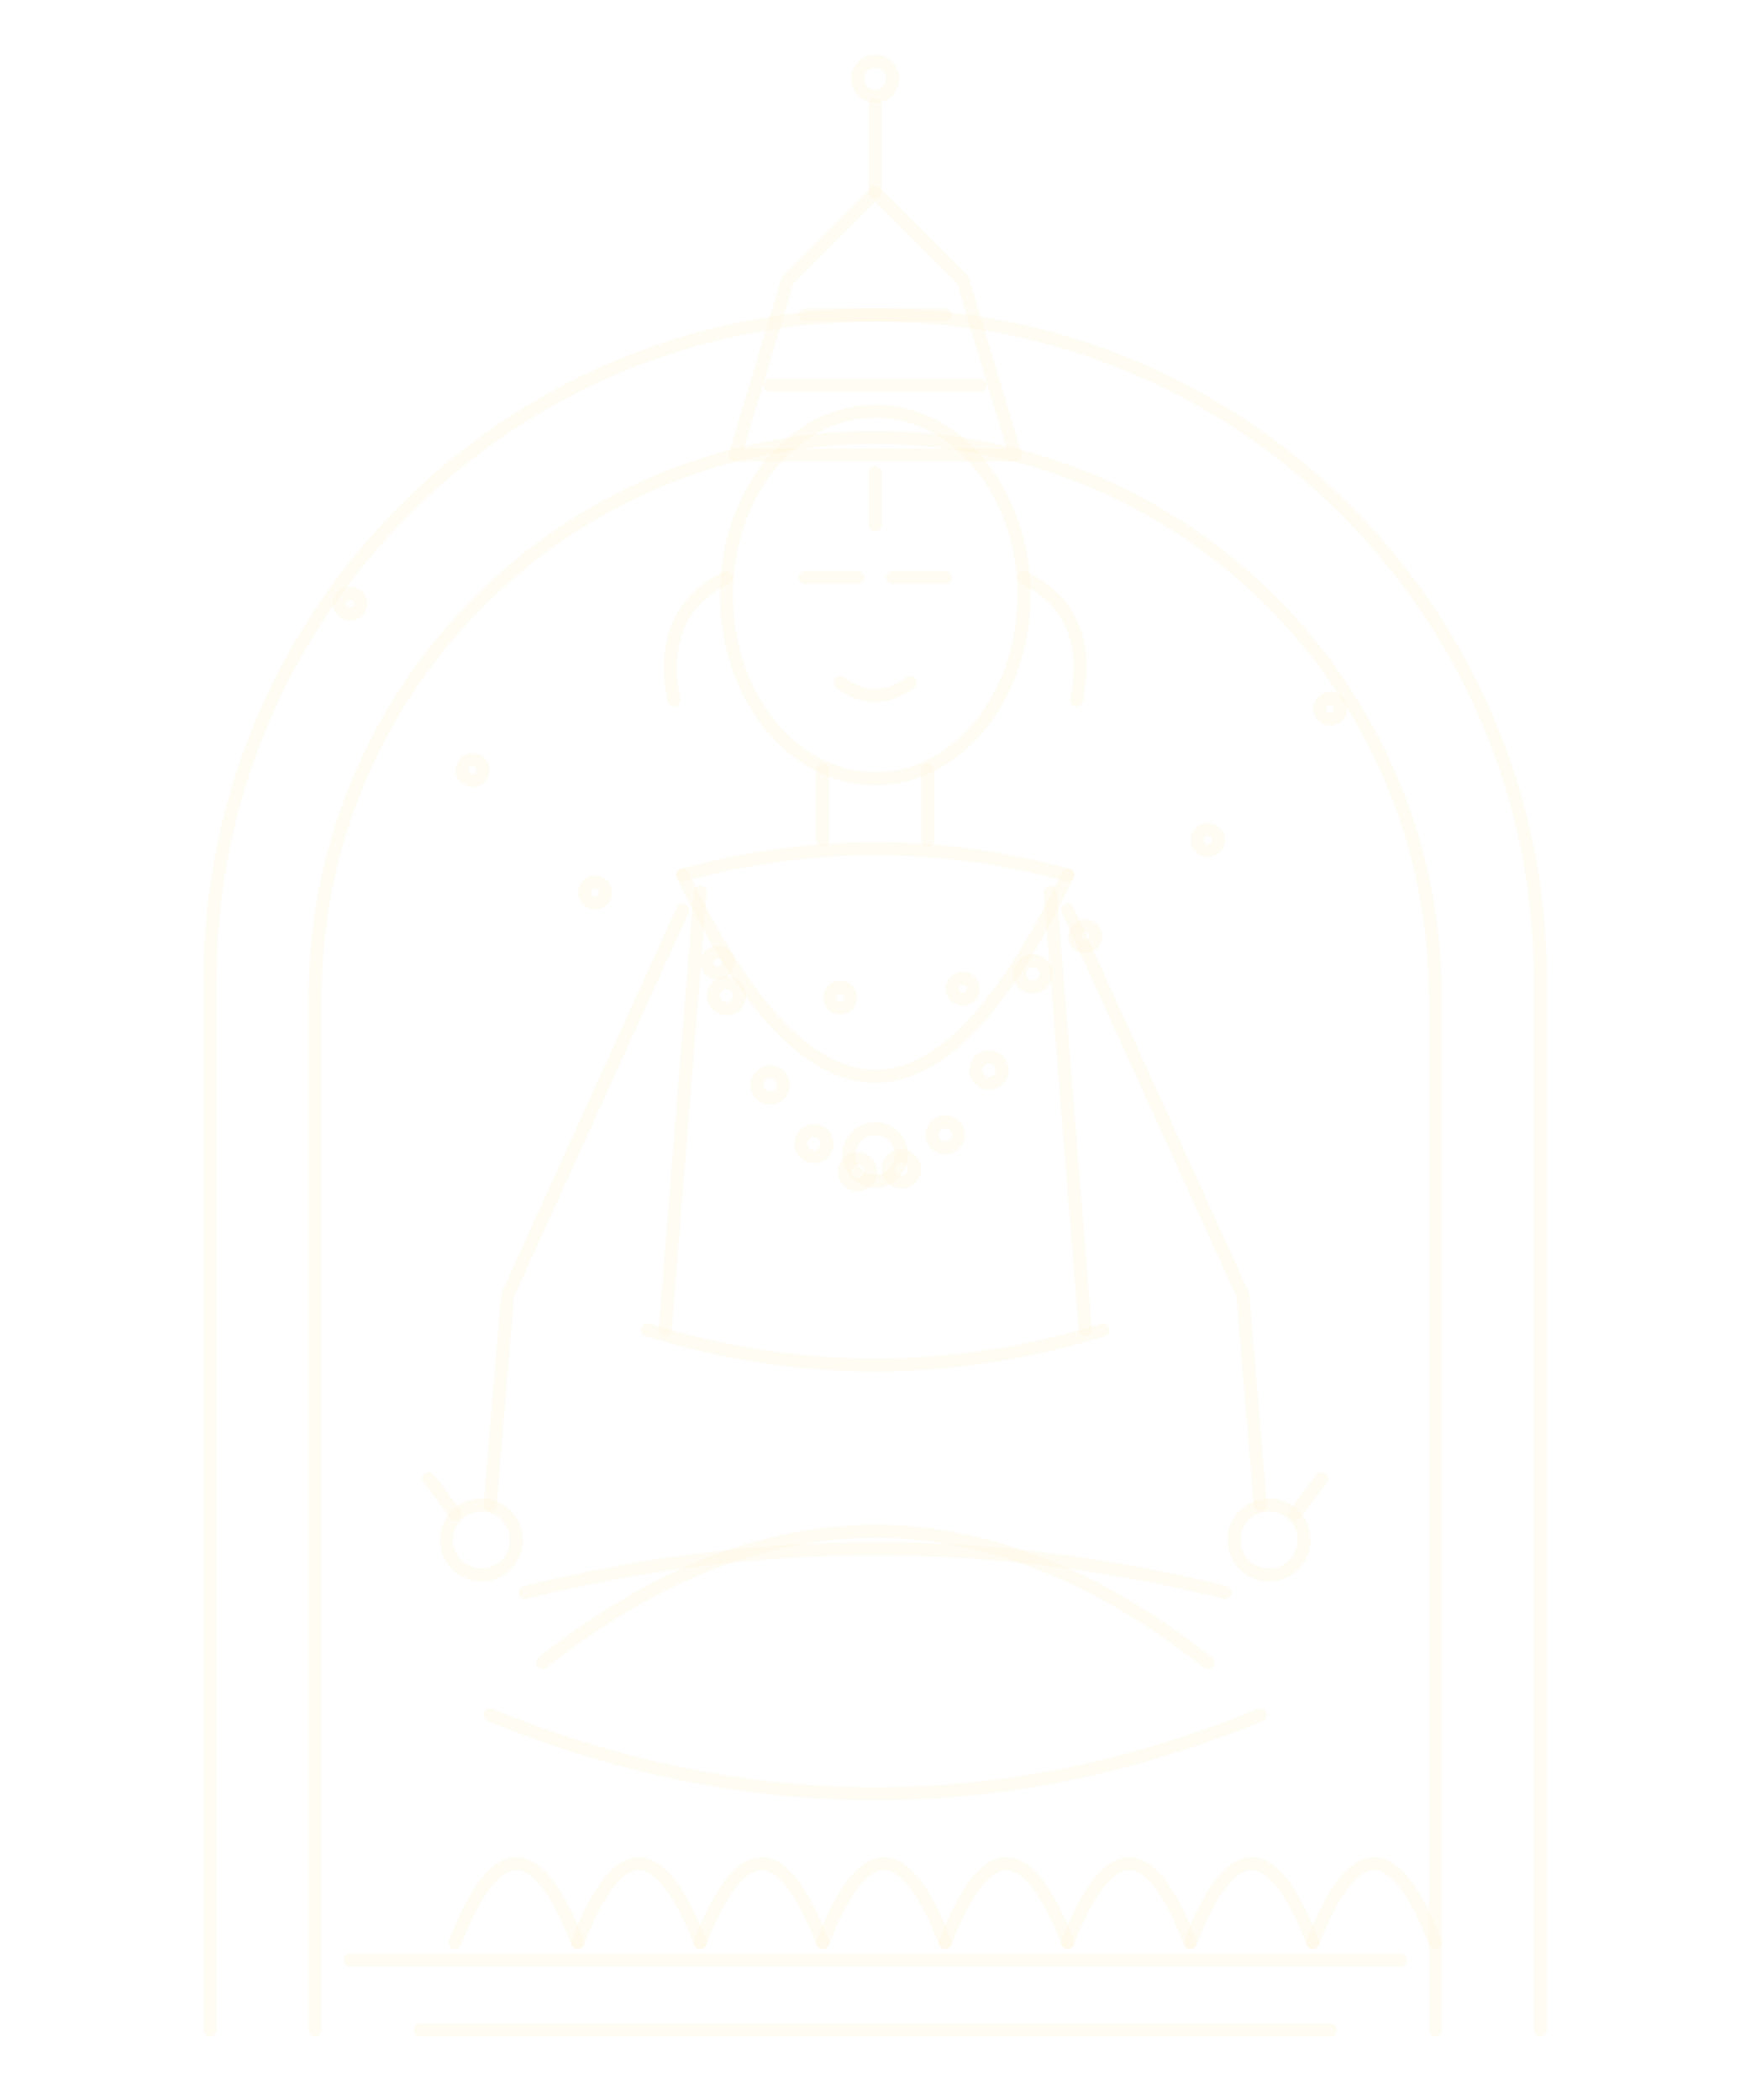
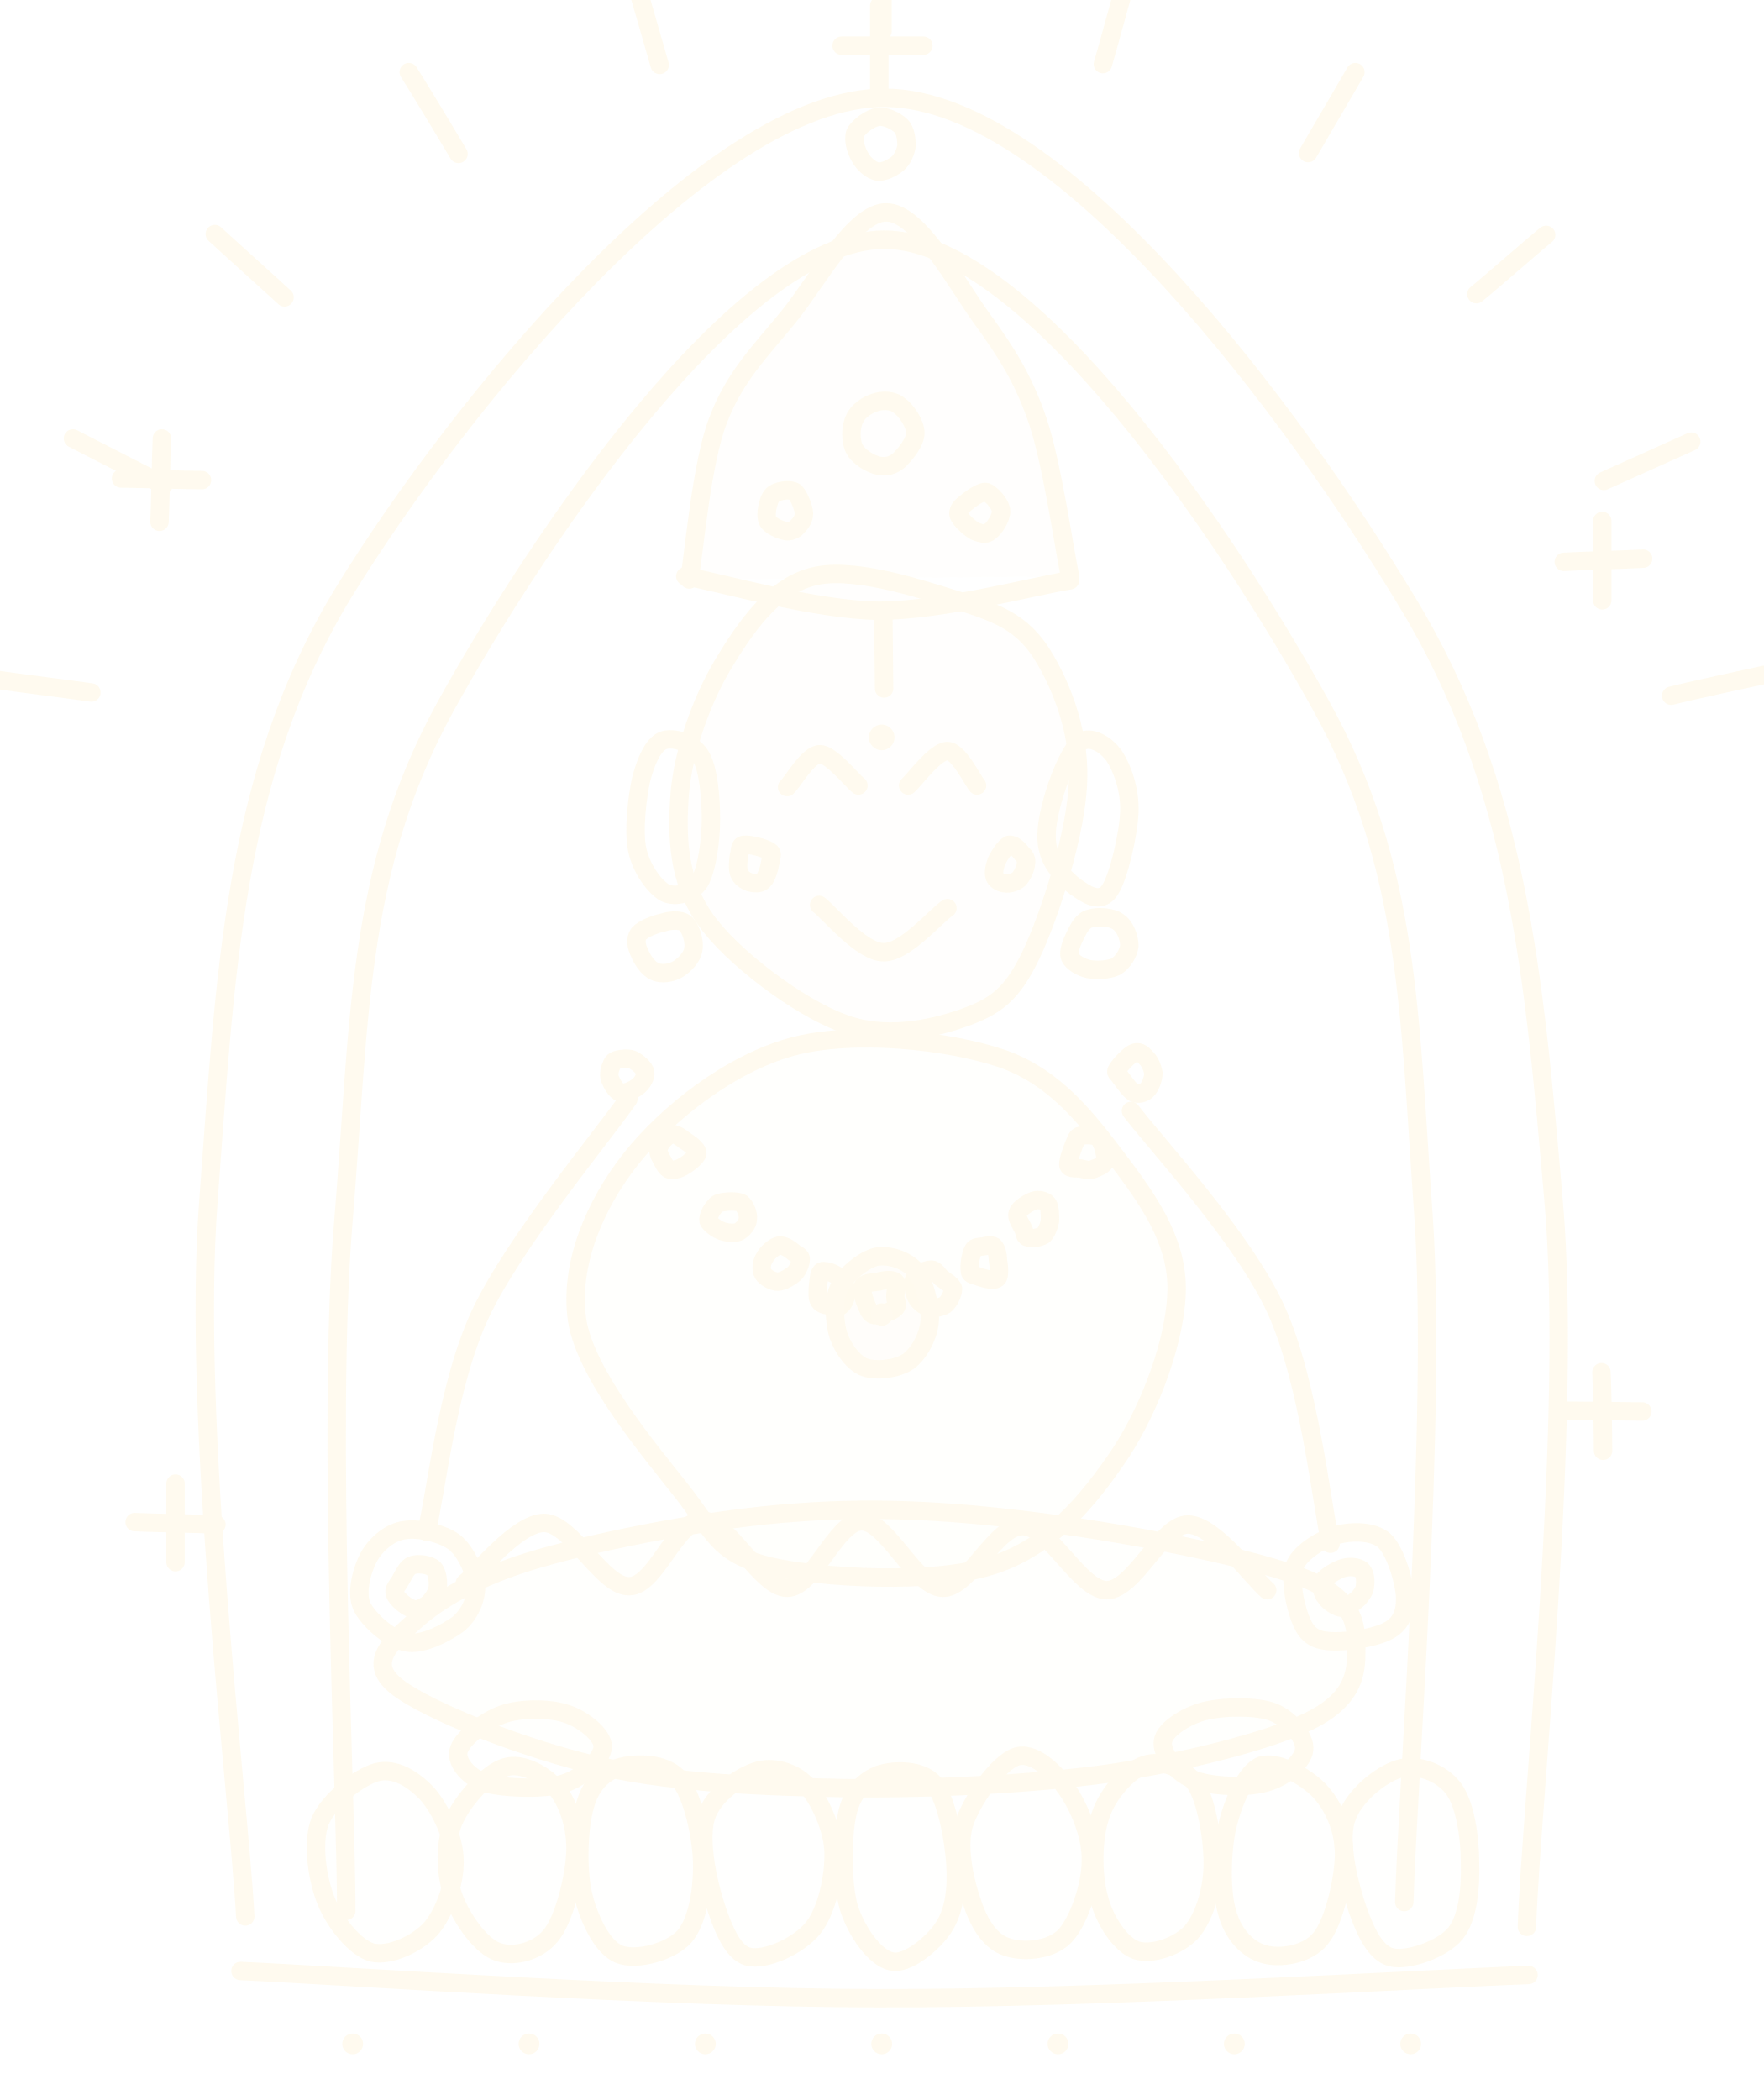
- <svg xmlns="http://www.w3.org/2000/svg" viewBox="0 0 200 240" fill="none" stroke="#FFF0CC" stroke-opacity="0.22" stroke-width="1.5" stroke-linecap="round" stroke-linejoin="round">
-   <path d="M24 232V112a76 76 0 0 1 152 0V232" />
-   <path d="M36 232V114a64 64 0 0 1 128 0V232" />
-   <circle cx="40" cy="69" r="1.2" />
-   <circle cx="54" cy="88" r="1.2" />
-   <circle cx="68" cy="102" r="1.2" />
-   <circle cx="82" cy="110" r="1.2" />
-   <circle cx="96" cy="114" r="1.2" />
-   <circle cx="110" cy="113" r="1.2" />
-   <circle cx="124" cy="107" r="1.2" />
-   <circle cx="138" cy="96" r="1.2" />
-   <circle cx="152" cy="81" r="1.2" />
-   <path d="M84 52L90 32L100 22L110 32L116 52Z" />
-   <path d="M88 44h24M92 36h16" />
-   <path d="M100 22V12" />
-   <circle cx="100" cy="9" r="2" />
-   <ellipse cx="100" cy="68" rx="17" ry="21" />
-   <path d="M92 66h6M102 66h6" />
-   <path d="M96 78q4 3 8 0" />
-   <path d="M100 54v6" />
-   <path d="M83 66q-8 4-6 14M117 66q8 4 6 14" />
-   <path d="M94 88v8M106 88v8" />
-   <path d="M78 100Q100 94 122 100" />
-   <path d="M80 102L76 152M120 102L124 152" />
-   <path d="M78 100Q100 146 122 100" />
-   <circle cx="83" cy="113.8" r="1.5" />
-   <circle cx="88" cy="124.0" r="1.5" />
-   <circle cx="93" cy="130.7" r="1.5" />
-   <circle cx="98" cy="133.9" r="1.5" />
-   <circle cx="103" cy="133.6" r="1.5" />
-   <circle cx="108" cy="129.7" r="1.5" />
-   <circle cx="113" cy="122.3" r="1.5" />
-   <circle cx="118" cy="111.3" r="1.5" />
-   <circle cx="100" cy="132" r="3" />
-   <path d="M78 104L58 148L56 172" />
-   <circle cx="55" cy="176" r="4" />
-   <path d="M52 173l-3-4" />
-   <path d="M122 104L142 148L144 172" />
-   <circle cx="145" cy="176" r="4" />
-   <path d="M148 173l3-4" />
-   <path d="M62 190Q100 160 138 190" />
-   <path d="M56 196Q100 214 144 196" />
-   <path d="M60 182Q100 172 140 182" />
-   <path d="M74 152Q100 160 126 152" />
-   <path d="M52 222q7-18 14 0" />
-   <path d="M66 222q7-18 14 0" />
-   <path d="M80 222q7-18 14 0" />
-   <path d="M94 222q7-18 14 0" />
-   <path d="M108 222q7-18 14 0" />
-   <path d="M122 222q7-18 14 0" />
-   <path d="M136 222q7-18 14 0" />
-   <path d="M150 222q7-18 14 0" />
-   <path d="M40 224H160M48 232H152" />
+ <svg xmlns="http://www.w3.org/2000/svg" viewBox="0 0 220 262" fill="none" stroke="#FFF0CC" opacity="0.32" stroke-width="2.3" stroke-linecap="round" stroke-linejoin="round" color="#FFF0CC">
+   <path d="M11.4 86.4C9.4 86.1 1.5 85.1 -0.5 84.8" />
+   <path d="M20.4 60.5C18.5 59.5 11.0 55.7 9.1 54.7" />
+   <path d="M35.5 37.1C34.1 35.8 28.2 30.5 26.8 29.2" />
+   <path d="M57.2 19.2C56.2 17.5 52.1 10.7 51.0 9.0" />
+   <path d="M82.3 8.1C81.7 6.0 79.4 -2.0 78.8 -4.0" />
+   <path d="M110.1 3.9C110.1 2.0 110.1 -5.8 110.1 -7.7" />
+   <path d="M137.6 8.0C138.2 6.0 140.3 -1.8 140.9 -3.8" />
+   <path d="M163.2 19.1C164.2 17.4 168.1 10.7 169.1 9.0" />
+   <path d="M184.2 36.7C185.7 35.5 191.4 30.5 192.9 29.3" />
+   <path d="M200.1 60.0C201.9 59.2 209.2 55.9 211.0 55.1" />
+   <path d="M208.5 86.8C210.4 86.3 218.2 84.6 220.1 84.2" />
+   <path d="M30.6 239.1C29.8 224.3 23.9 177.4 26.0 149.9C28.1 122.3 28.9 96.7 43.0 73.7C57.1 50.8 88.5 12.0 110.5 12.2C132.6 12.4 161.7 52.1 175.5 75.0C189.4 97.8 191.4 121.9 193.8 149.5C196.3 177.0 191.0 225.3 190.5 240.4" />
+   <path d="M43.2 238.4C43.2 224.1 40.8 177.9 42.8 152.9C44.9 127.9 44.3 108.8 55.5 88.3C66.8 67.8 92.1 30.0 110.3 29.9C128.5 29.9 153.6 67.7 164.8 88.0C176.0 108.2 175.8 126.8 177.6 151.7C179.3 176.6 175.6 223.0 175.2 237.3" />
+   <path d="M86.0 72.3C86.6 69.0 87.5 57.8 89.6 52.4C91.7 46.9 94.9 43.8 98.4 39.5C101.9 35.2 106.6 26.4 110.6 26.5C114.6 26.5 119.3 35.3 122.4 39.6C125.6 44.0 127.7 47.3 129.5 52.6C131.3 58.0 132.8 68.7 133.5 71.9" fill="currentColor" fill-opacity="0.15" />
+   <path d="M85.5 71.9C89.6 72.6 101.6 76.1 109.6 76.2C117.6 76.2 129.5 73.0 133.5 72.4" />
+   <path d="M114.2 54.0C114.2 55.2 112.9 56.7 112.2 57.4C111.4 58.1 110.5 58.3 109.6 58.1C108.6 57.9 107.1 57.0 106.6 56.0C106.1 55.1 106.1 53.3 106.6 52.3C107.0 51.3 108.2 50.5 109.2 50.2C110.1 49.9 111.4 49.9 112.2 50.6C113.1 51.2 114.2 52.9 114.2 54.0Z" />
+   <path d="M100.3 64.1C100.3 64.9 99.7 65.5 99.3 65.9C98.9 66.2 98.4 66.4 97.8 66.2C97.3 66.1 96.1 65.6 95.8 65.0C95.5 64.4 95.7 63.3 95.9 62.7C96.1 62.0 96.4 61.6 97.0 61.4C97.5 61.2 98.6 61.0 99.2 61.4C99.7 61.9 100.3 63.4 100.3 64.1Z" />
+   <path d="M124.9 63.8C124.9 64.6 124.1 65.9 123.5 66.3C123.0 66.8 122.3 66.5 121.7 66.3C121.1 66.0 120.1 65.1 119.8 64.6C119.5 64.2 119.5 63.9 119.8 63.4C120.2 62.9 121.4 62.0 122.0 61.7C122.6 61.4 123.0 61.2 123.4 61.6C123.9 61.9 124.9 63.0 124.9 63.8Z" />
+   <path d="M113.1 18.2C113.0 18.9 112.6 19.9 112.0 20.4C111.4 20.9 110.3 21.5 109.5 21.4C108.7 21.3 107.7 20.4 107.3 19.6C106.8 18.8 106.4 17.4 106.7 16.6C107.1 15.8 108.6 14.7 109.5 14.6C110.4 14.4 111.8 15.1 112.4 15.7C113.0 16.3 113.1 17.4 113.1 18.2Z" />
+   <path d="M88.7 102.2C88.7 104.8 88.2 108.4 87.3 110.0C86.3 111.5 84.3 112.0 83.0 111.4C81.7 110.7 80.0 108.4 79.5 106.0C79.0 103.7 79.5 99.4 80.0 97.2C80.6 94.9 81.5 92.9 82.7 92.4C83.9 91.9 86.4 92.6 87.4 94.3C88.4 95.9 88.7 99.6 88.7 102.2Z" />
+   <path d="M140.9 101.3C140.8 104.0 139.6 109.3 138.5 111.0C137.5 112.6 136.0 111.9 134.7 111.0C133.4 110.2 131.3 108.2 130.8 106.1C130.2 104.1 130.9 101.2 131.6 98.9C132.3 96.6 133.7 93.3 134.9 92.5C136.2 91.8 138.0 92.9 139.0 94.3C140.0 95.8 141.0 98.5 140.9 101.3Z" />
+   <path d="M86.5 118.4C86.4 119.4 85.4 120.4 84.6 120.9C83.8 121.4 82.5 121.6 81.7 121.2C80.9 120.9 80.1 119.7 79.8 118.9C79.4 118.1 79.2 117.2 79.7 116.5C80.2 115.9 81.7 115.3 82.7 115.1C83.6 114.8 84.9 114.7 85.5 115.2C86.2 115.8 86.7 117.5 86.5 118.4Z" />
+   <path d="M140.9 118.0C140.8 118.9 140.1 120.1 139.2 120.6C138.4 121.0 136.8 121.1 135.8 120.9C134.9 120.7 133.8 120.1 133.5 119.4C133.2 118.7 133.8 117.4 134.2 116.6C134.6 115.8 135.1 114.8 136.0 114.6C136.9 114.3 138.7 114.4 139.5 115.0C140.4 115.6 140.9 117.0 140.9 118.0Z" />
+   <path d="M134.5 97.2C134.4 103.6 131.0 114.2 128.6 119.2C126.2 124.2 124.1 125.6 120.2 127.0C116.2 128.4 110.3 129.7 105.0 127.6C99.6 125.6 91.3 119.4 88.0 114.7C84.6 109.9 84.4 104.4 84.8 99.1C85.2 93.9 87.5 87.4 90.2 82.9C92.9 78.4 96.4 73.3 101.2 72.0C106.0 70.6 114.3 73.3 119.1 74.8C123.8 76.3 127.0 77.3 129.6 81.0C132.1 84.7 134.7 90.9 134.5 97.2Z" fill="currentColor" fill-opacity="0.12" />
+   <path d="M98.2 98.2C98.9 97.6 100.8 94.1 102.3 94.1C103.7 94.1 106.3 97.4 107.1 98.0" />
+   <path d="M113.3 98.0C114.1 97.3 116.7 93.7 118.2 93.7C119.6 93.7 121.3 97.3 121.9 98.0" />
+   <path d="M102.2 112.9C103.5 113.9 107.5 118.8 110.2 118.8C112.9 118.9 116.8 114.2 118.2 113.3" />
+   <path d="M110.2 76.2C110.2 77.8 110.3 84.3 110.3 85.9" />
+   <circle cx="110.0" cy="92.0" r="1.6" fill="currentColor" stroke="none" />
+   <path d="M96.1 107.6C96.0 108.2 95.7 109.4 95.2 109.9C94.8 110.3 94.1 110.2 93.6 110.1C93.0 109.9 92.4 109.5 92.2 108.9C92.0 108.4 92.1 107.3 92.2 106.7C92.4 106.1 92.2 105.5 92.8 105.4C93.5 105.3 95.4 105.8 96.0 106.2C96.5 106.5 96.2 106.9 96.1 107.6Z" />
+   <path d="M128.0 107.7C128.0 108.3 127.5 109.3 127.1 109.7C126.6 110.1 125.9 110.3 125.4 110.2C125.0 110.2 124.3 109.9 124.1 109.4C123.9 108.9 124.1 108.0 124.4 107.3C124.7 106.7 125.4 105.6 125.9 105.4C126.5 105.3 127.2 106.1 127.5 106.5C127.9 106.9 128.1 107.2 128.0 107.7Z" />
+   <path d="M146.8 160.7C146.8 166.8 143.6 175.5 139.8 181.3C135.9 187.1 131.1 193.0 123.8 195.3C116.5 197.7 102.4 196.9 95.9 195.4C89.5 193.8 89.1 191.2 85.1 186.1C81.1 181.0 73.1 171.6 72.0 164.7C71.0 157.8 74.2 150.3 78.7 144.6C83.2 138.9 91.1 132.7 98.8 130.6C106.5 128.5 118.4 129.8 125.1 132.1C131.9 134.5 135.9 140.0 139.5 144.7C143.1 149.5 146.8 154.6 146.8 160.7Z" fill="currentColor" fill-opacity="0.1" />
+   <path d="M80.5 133.8C80.6 134.3 80.1 135.2 79.5 135.6C79.0 136.0 77.9 136.5 77.4 136.3C76.8 136.1 76.3 135.1 76.1 134.6C75.9 134.0 76.1 133.3 76.3 132.9C76.4 132.5 76.7 132.3 77.1 132.2C77.6 132.1 78.3 132.0 78.9 132.2C79.5 132.5 80.4 133.2 80.5 133.8Z" />
+   <path d="M87.0 143.9C86.9 144.4 85.7 145.3 85.1 145.6C84.6 145.9 84.0 146.0 83.5 145.9C83.1 145.7 82.9 145.3 82.7 144.9C82.4 144.4 82.0 143.7 82.2 143.2C82.3 142.6 83.2 141.7 83.7 141.5C84.2 141.4 84.8 141.8 85.3 142.2C85.9 142.6 87.0 143.3 87.0 143.9Z" />
+   <path d="M93.3 152.1C93.3 152.7 92.7 153.4 92.1 153.7C91.6 153.9 90.7 153.8 90.1 153.6C89.5 153.4 88.6 152.8 88.4 152.3C88.3 151.8 88.8 150.9 89.1 150.6C89.4 150.2 89.6 150.1 90.1 150.0C90.7 149.9 91.9 149.8 92.5 150.1C93.0 150.5 93.4 151.5 93.3 152.1Z" />
+   <path d="M99.9 157.1C99.9 157.5 99.6 158.4 99.1 158.9C98.6 159.3 97.7 159.9 97.0 159.9C96.4 159.9 95.5 159.4 95.2 158.9C94.9 158.4 95.0 157.5 95.4 156.9C95.7 156.3 96.6 155.5 97.2 155.4C97.9 155.3 98.7 156.0 99.1 156.3C99.5 156.6 99.9 156.7 99.9 157.1Z" />
+   <path d="M105.6 161.2C105.6 161.8 105.3 162.6 104.9 162.9C104.6 163.2 103.9 163.1 103.4 162.9C102.9 162.8 102.3 162.7 102.1 162.1C101.9 161.5 102.1 159.9 102.2 159.3C102.3 158.7 102.5 158.5 102.9 158.6C103.4 158.6 104.4 159.0 104.8 159.5C105.3 159.9 105.6 160.6 105.6 161.2Z" />
+   <path d="M111.7 161.8C111.7 162.3 112.1 162.8 111.7 163.2C111.3 163.6 110.0 164.0 109.4 164.1C108.9 164.1 108.7 164.0 108.4 163.5C108.1 162.9 107.4 161.2 107.6 160.6C107.8 160.0 108.9 160.0 109.6 159.9C110.3 159.7 111.3 159.6 111.7 159.9C112.0 160.2 111.7 161.2 111.7 161.8Z" />
+   <path d="M118.9 160.8C118.9 161.4 118.4 162.4 117.9 162.8C117.4 163.1 116.5 163.3 115.9 163.1C115.3 163.0 114.6 162.4 114.3 161.8C114.0 161.1 113.8 160.0 114.1 159.5C114.4 158.9 115.6 158.4 116.2 158.4C116.7 158.4 117.0 159.0 117.4 159.4C117.9 159.8 118.8 160.3 118.9 160.8Z" />
+   <path d="M124.5 157.2C124.6 157.8 124.8 159.2 124.4 159.5C123.9 159.9 122.4 159.4 121.9 159.2C121.3 159.0 121.0 159.0 121.0 158.5C120.9 158.0 121.1 156.5 121.4 156.0C121.6 155.5 122.2 155.6 122.7 155.5C123.1 155.4 123.7 155.3 124.0 155.5C124.3 155.8 124.5 156.5 124.5 157.2Z" />
+   <path d="M131.0 152.3C130.9 152.9 130.6 153.7 130.2 154.1C129.7 154.4 128.7 154.6 128.3 154.4C127.8 154.3 127.9 153.9 127.7 153.4C127.5 152.9 126.7 151.9 127.0 151.3C127.2 150.7 128.4 150.0 129.0 149.8C129.6 149.6 130.4 149.8 130.7 150.2C131.0 150.6 131.0 151.6 131.0 152.3Z" />
+   <path d="M137.9 144.8C137.8 145.4 136.8 145.7 136.3 145.9C135.8 146.1 135.4 145.9 134.9 145.8C134.4 145.7 133.5 145.9 133.3 145.4C133.2 144.8 133.8 143.4 134.0 142.8C134.3 142.2 134.3 141.8 134.8 141.7C135.3 141.6 136.6 141.5 137.1 142.0C137.6 142.6 138.0 144.1 137.9 144.8Z" />
+   <path d="M143.9 133.9C143.9 134.6 143.5 135.6 143.1 136.0C142.7 136.4 142.0 136.6 141.4 136.3C140.9 136.0 140.1 134.8 139.7 134.3C139.4 133.8 139.1 133.9 139.4 133.4C139.7 132.9 140.8 131.7 141.4 131.4C142.0 131.1 142.5 131.4 142.9 131.9C143.4 132.3 143.8 133.2 143.9 133.9Z" />
+   <path d="M116.0 164.7C115.9 166.6 114.7 168.8 113.4 169.8C112.0 170.8 109.4 171.1 107.9 170.6C106.5 170.1 105.2 168.3 104.6 166.6C104.1 165.0 103.9 162.2 104.7 160.6C105.5 159.0 107.7 157.2 109.3 156.8C110.9 156.5 113.1 157.2 114.2 158.5C115.3 159.8 116.1 162.8 116.0 164.7Z" fill="currentColor" fill-opacity="0.2" />
+   <circle cx="110.0" cy="164.0" r="1.4" fill="currentColor" stroke="none" />
+   <path d="M78.4 137.1C75.3 141.6 64.1 155.0 59.9 164.0C55.7 173.0 54.4 186.6 53.2 191.1" />
+   <path d="M141.1 138.6C144.2 142.7 155.1 154.4 159.2 163.4C163.3 172.4 164.9 187.7 166.0 192.6" />
+   <path d="M59.4 197.9C59.4 199.6 58.6 201.4 57.2 202.6C55.7 203.7 52.7 205.3 50.7 204.9C48.7 204.5 45.9 202.1 45.1 200.3C44.4 198.5 45.2 195.7 46.1 194.1C47.0 192.6 48.7 191.1 50.5 190.9C52.2 190.6 55.3 191.3 56.8 192.5C58.2 193.7 59.3 196.2 59.4 197.9Z" />
+   <path d="M54.6 198.2C54.4 199.0 53.8 199.8 53.3 200.2C52.7 200.6 52.0 201.0 51.4 200.7C50.7 200.5 49.5 199.5 49.3 198.9C49.0 198.3 49.7 197.7 50.0 197.1C50.4 196.4 50.8 195.5 51.4 195.3C52.1 195.0 53.6 195.2 54.1 195.7C54.6 196.2 54.7 197.4 54.6 198.2Z" />
+   <path d="M175.3 199.1C175.4 201.0 174.9 202.5 173.3 203.4C171.6 204.4 167.3 205.0 165.4 204.7C163.6 204.5 162.8 203.5 162.2 201.9C161.6 200.3 160.8 197.0 161.6 195.2C162.4 193.5 165.0 192.0 166.8 191.5C168.7 191.0 171.3 191.0 172.7 192.2C174.1 193.5 175.2 197.3 175.3 199.1Z" />
+   <path d="M170.3 197.8C170.3 198.4 169.9 198.9 169.5 199.4C169.0 199.8 168.2 200.6 167.5 200.6C166.9 200.6 165.8 199.9 165.4 199.3C165.0 198.8 164.7 197.9 165.1 197.2C165.5 196.6 166.9 195.8 167.7 195.6C168.5 195.4 169.4 195.5 169.9 195.9C170.3 196.3 170.4 197.2 170.3 197.8Z" />
+   <path d="M169.2 206.4C169.2 209.3 168.4 212.3 163.2 214.8C158.0 217.3 147.6 219.9 138.1 221.3C128.5 222.6 116.3 223.2 105.8 223.1C95.3 222.9 84.4 222.5 75.0 220.4C65.6 218.3 53.5 213.5 49.6 210.5C45.7 207.5 48.7 205.0 51.7 202.3C54.6 199.7 59.4 196.7 67.4 194.4C75.4 192.1 89.0 189.4 99.5 188.7C110.1 187.9 120.0 188.6 130.6 190.0C141.2 191.4 156.8 194.4 163.2 197.1C169.6 199.9 169.2 203.4 169.2 206.4Z" fill="currentColor" fill-opacity="0.1" />
+   <path d="M58.0 197.5C59.6 196.3 64.5 190.0 67.9 190.0C71.4 190.1 75.2 198.0 78.5 197.9C81.8 197.9 84.3 189.7 87.6 189.7C90.9 189.7 94.9 198.1 98.2 198.1C101.5 198.1 104.3 189.8 107.5 189.8C110.7 189.8 114.2 198.0 117.6 198.1C120.9 198.2 124.2 190.3 127.6 190.4C131.0 190.4 134.7 198.4 138.1 198.4C141.6 198.3 144.9 190.2 148.2 190.2C151.5 190.2 156.4 197.0 158.1 198.4" />
+   <path d="M75.2 217.9C75.2 219.3 72.9 221.7 70.4 222.5C68.0 223.3 62.9 223.1 60.7 222.5C58.5 221.8 56.9 219.9 57.2 218.5C57.5 217.0 60.4 214.7 62.7 213.9C64.9 213.1 68.5 213.1 70.6 213.8C72.6 214.4 75.2 216.4 75.2 217.9Z" />
+   <path d="M162.7 218.3C162.6 219.7 160.3 221.8 157.9 222.4C155.6 223.1 150.9 222.9 148.8 222.0C146.6 221.1 144.8 218.6 145.1 217.2C145.3 215.8 147.9 214.1 150.2 213.5C152.5 212.9 156.7 212.8 158.8 213.6C160.9 214.4 162.9 216.8 162.7 218.3Z" />
+   <path d="M56.7 232.1C56.8 234.9 55.4 238.8 53.7 240.7C51.9 242.6 48.6 244.1 46.4 243.6C44.3 243.0 41.8 239.9 40.7 237.2C39.6 234.5 38.9 230.0 39.9 227.3C41.0 224.6 44.8 221.7 47.0 221.1C49.3 220.5 51.6 222.0 53.3 223.8C54.9 225.6 56.7 229.3 56.7 232.1Z" fill="currentColor" fill-opacity="0.08" />
+   <path d="M71.8 231.0C71.7 234.1 70.4 239.5 68.7 241.5C67.0 243.6 63.8 244.3 61.8 243.4C59.7 242.5 57.2 238.8 56.4 236.1C55.5 233.4 55.5 229.8 56.6 227.2C57.7 224.6 60.9 221.1 63.0 220.5C65.1 219.8 67.9 221.4 69.4 223.1C70.9 224.9 71.9 228.0 71.8 231.0Z" fill="currentColor" fill-opacity="0.08" />
+   <path d="M87.6 232.2C87.7 235.5 87.1 239.6 85.4 241.6C83.7 243.5 79.4 244.7 77.2 243.8C75.1 242.9 73.4 239.3 72.7 236.2C72.0 233.0 72.2 227.8 73.0 225.2C73.7 222.6 75.4 221.0 77.3 220.5C79.3 219.9 83.0 219.9 84.7 221.9C86.4 223.9 87.5 229.0 87.6 232.2Z" fill="currentColor" fill-opacity="0.08" />
+   <path d="M104.0 231.0C104.1 234.0 103.2 238.4 101.4 240.6C99.6 242.8 95.4 244.7 93.3 244.1C91.3 243.6 90.0 240.1 89.1 237.2C88.2 234.3 87.2 229.3 88.1 226.6C89.0 223.9 92.2 221.7 94.3 221.0C96.3 220.3 99.0 221.0 100.6 222.7C102.2 224.4 103.9 228.1 104.0 231.0Z" fill="currentColor" fill-opacity="0.08" />
+   <path d="M119.2 232.5C119.4 235.5 119.1 238.4 117.7 240.5C116.4 242.5 113.1 245.2 111.2 244.7C109.2 244.3 106.9 241.1 105.9 238.0C105.0 234.9 105.1 229.0 105.7 226.3C106.3 223.5 107.9 222.1 109.7 221.4C111.5 220.8 114.9 220.7 116.5 222.5C118.1 224.4 119.0 229.5 119.2 232.5Z" fill="currentColor" fill-opacity="0.08" />
+   <path d="M136.1 232.2C136.1 235.3 134.5 239.9 132.8 241.6C131.0 243.4 127.5 243.6 125.6 242.9C123.7 242.3 122.3 240.3 121.4 237.7C120.5 235.2 119.4 230.9 120.2 227.8C121.1 224.7 124.5 220.0 126.7 219.2C128.8 218.4 131.5 220.9 133.0 223.1C134.6 225.3 136.2 229.1 136.1 232.2Z" fill="currentColor" fill-opacity="0.08" />
+   <path d="M151.3 233.0C151.2 236.0 150.2 239.3 148.6 241.1C147.0 242.8 143.7 244.0 141.7 243.3C139.8 242.6 137.8 239.6 137.1 236.8C136.3 234.0 136.3 229.3 137.3 226.5C138.2 223.7 140.9 220.8 142.8 220.2C144.8 219.5 147.8 220.5 149.2 222.6C150.6 224.8 151.4 229.9 151.3 233.0Z" fill="currentColor" fill-opacity="0.08" />
+   <path d="M167.7 231.1C167.7 234.2 166.5 239.7 164.8 241.8C163.2 243.9 159.6 244.4 157.7 243.8C155.7 243.3 153.8 241.3 153.1 238.6C152.3 236.0 152.4 231.0 153.1 227.9C153.8 224.9 155.4 221.1 157.3 220.3C159.2 219.6 162.9 221.6 164.6 223.4C166.3 225.2 167.6 228.0 167.7 231.1Z" fill="currentColor" fill-opacity="0.08" />
+   <path d="M183.4 232.3C183.5 235.3 183.2 239.2 181.6 241.2C180.0 243.2 175.6 244.7 173.6 244.2C171.6 243.7 170.4 241.1 169.4 238.3C168.4 235.4 167.0 230.1 167.9 227.1C168.7 224.2 172.2 221.4 174.5 220.7C176.7 220.0 179.8 221.1 181.3 223.1C182.8 225.0 183.4 229.3 183.4 232.3Z" fill="currentColor" fill-opacity="0.08" />
+   <path d="M30.0 245.9C43.2 246.5 82.7 249.3 109.5 249.3C136.3 249.4 177.2 246.9 190.7 246.4" />
+   <circle cx="44.0" cy="255.0" r="1.3" fill="currentColor" stroke="none" />
+   <circle cx="66.0" cy="255.0" r="1.3" fill="currentColor" stroke="none" />
+   <circle cx="88.0" cy="255.0" r="1.3" fill="currentColor" stroke="none" />
+   <circle cx="110.0" cy="255.0" r="1.3" fill="currentColor" stroke="none" />
+   <circle cx="132.0" cy="255.0" r="1.3" fill="currentColor" stroke="none" />
+   <circle cx="154.0" cy="255.0" r="1.3" fill="currentColor" stroke="none" />
+   <circle cx="176.0" cy="255.0" r="1.3" fill="currentColor" stroke="none" />
+   <path d="M15.1 59.7C16.8 59.7 23.6 59.9 25.2 59.9" />
+   <path d="M20.2 54.7C20.1 56.5 20.0 63.4 19.9 65.1" />
+   <path d="M195.1 70.1C196.7 70.0 203.3 69.8 205.0 69.7" />
+   <path d="M199.9 65.0C199.9 66.6 199.9 73.3 199.9 74.9" />
+   <path d="M16.8 189.9C18.5 190.0 25.3 190.1 27.0 190.2" />
+   <path d="M21.9 185.1C21.9 186.7 21.9 193.2 21.9 194.9" />
+   <path d="M195.3 176.0C196.9 176.0 203.3 176.1 204.9 176.1" />
+   <path d="M199.8 171.2C199.9 172.9 200.0 179.4 200.0 181.0" />
+   <path d="M105.0 5.7C106.7 5.7 113.5 5.7 115.2 5.7" />
+   <path d="M109.7 0.7C109.7 2.5 109.7 9.4 109.7 11.1" />
</svg>
